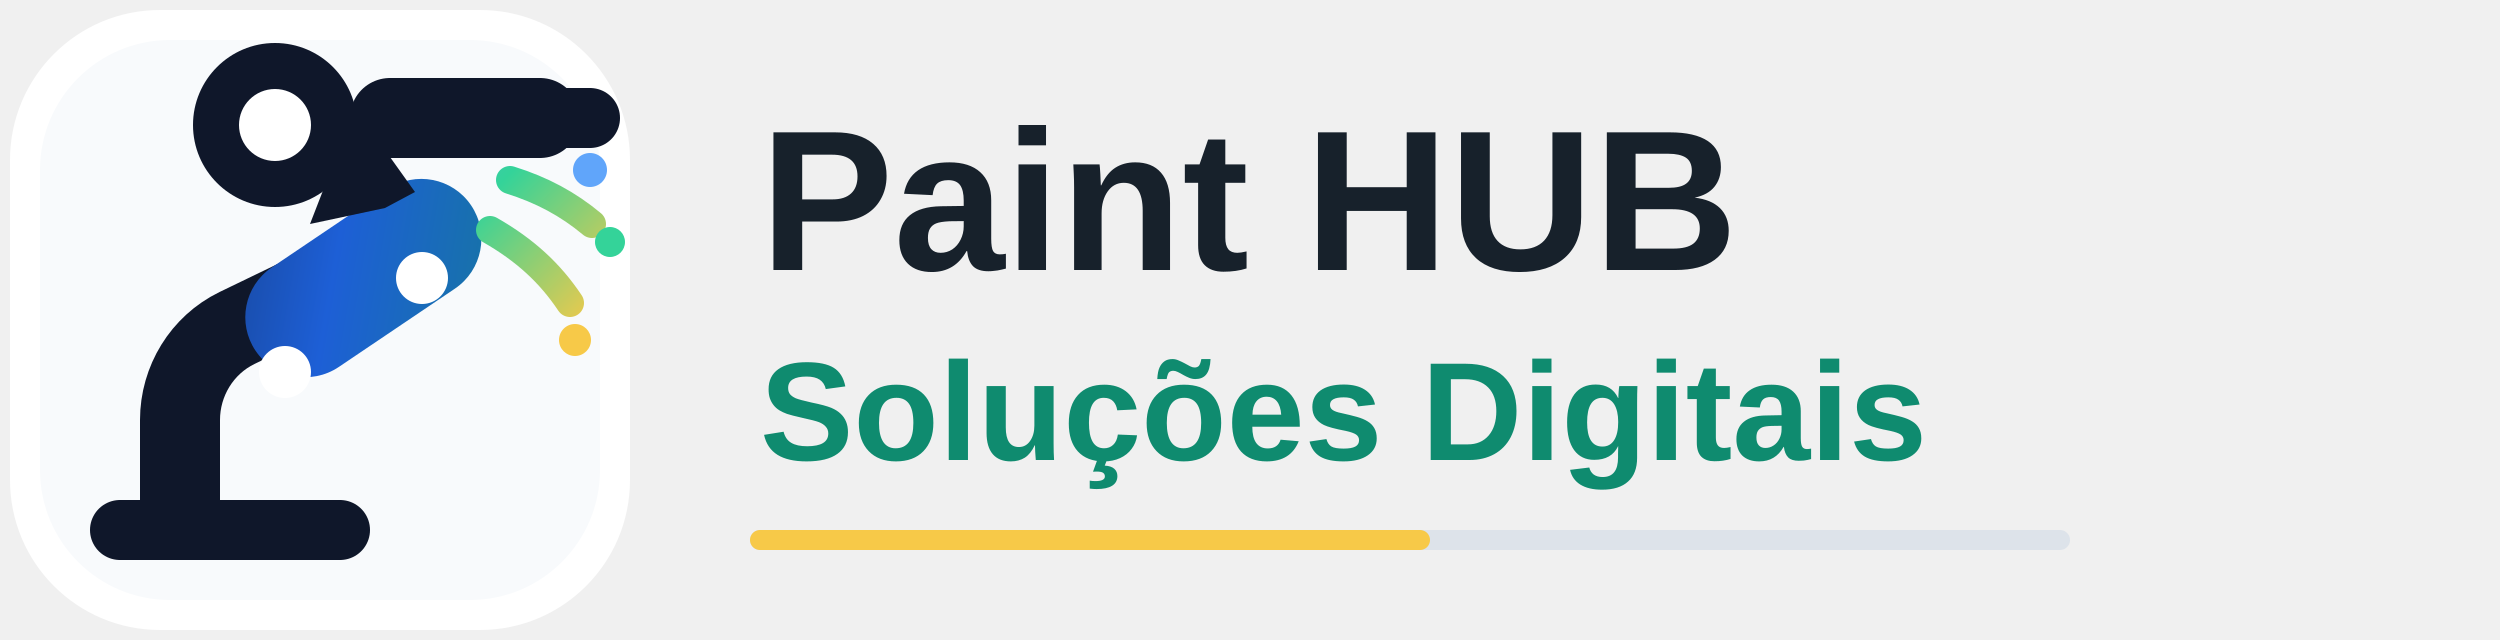
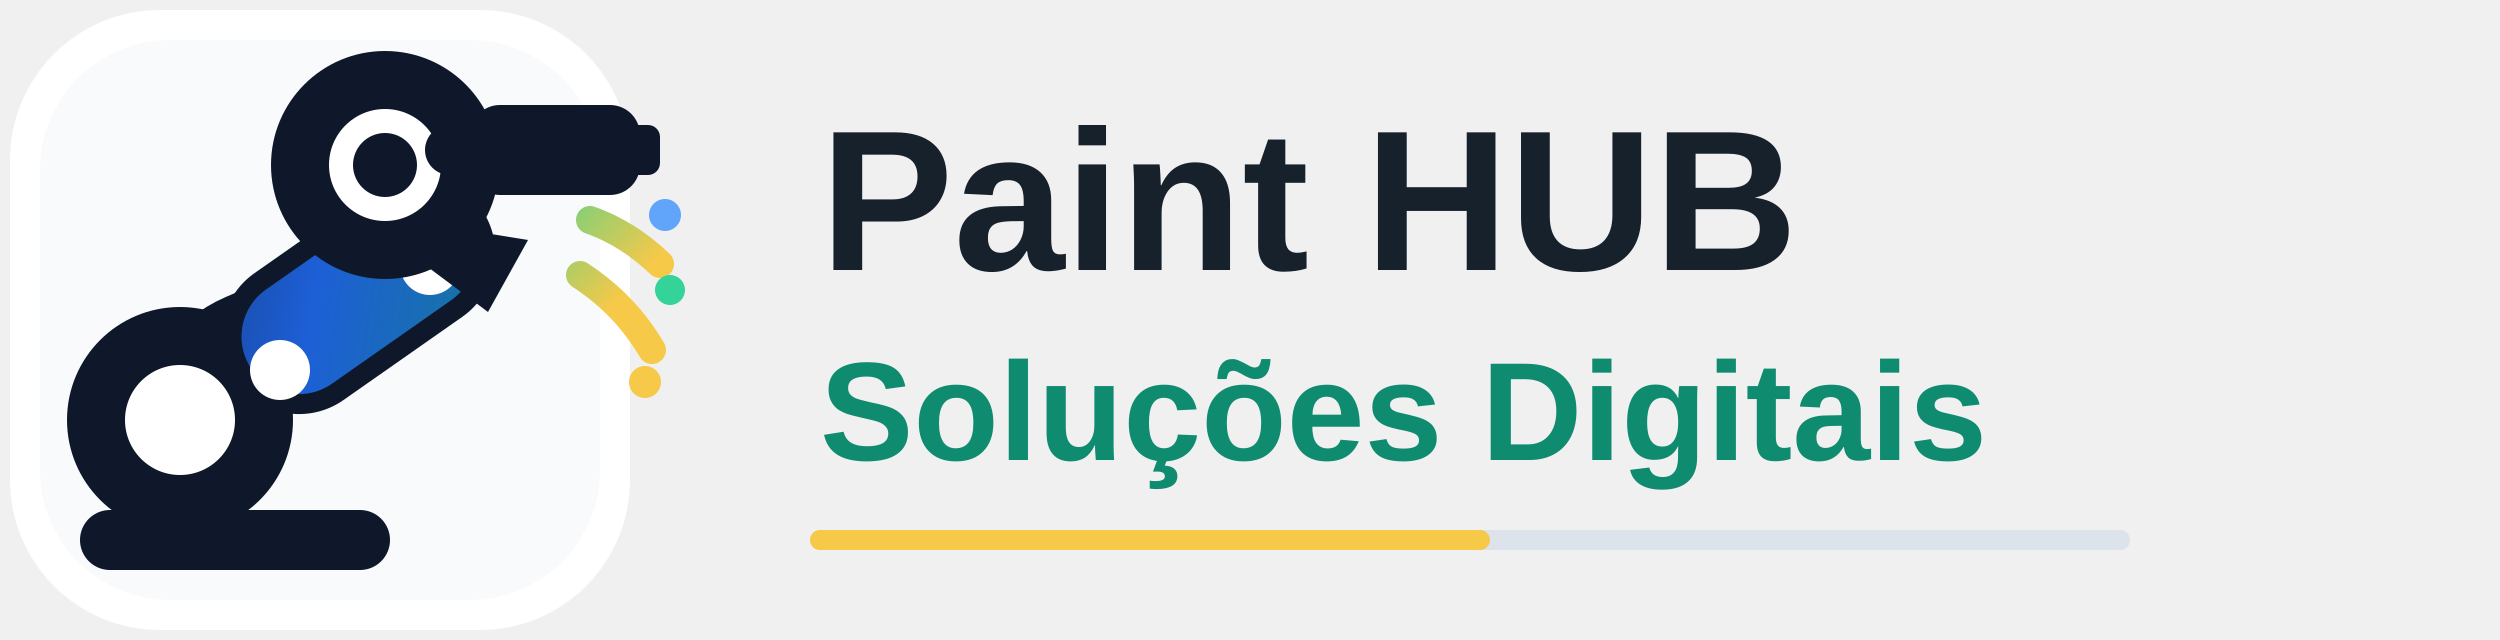
<svg xmlns="http://www.w3.org/2000/svg" width="250" height="64" viewBox="0 0 250 64" fill="none" role="img" aria-labelledby="title desc">
  <defs>
    <linearGradient id="robotGradient" x1="6" y1="8" x2="58" y2="58" gradientUnits="userSpaceOnUse">
      <stop stop-color="#0F172A" />
      <stop offset="0.52" stop-color="#1D5FD6" />
      <stop offset="1" stop-color="#0F8B6F" />
    </linearGradient>
    <linearGradient id="sprayGradient" x1="36" y1="9" x2="60" y2="32" gradientUnits="userSpaceOnUse">
      <stop stop-color="#60A5FA" />
      <stop offset="0.5" stop-color="#34D399" />
      <stop offset="1" stop-color="#F7C948" />
    </linearGradient>
  </defs>
  <rect x="1" y="1" width="62" height="62" rx="15" fill="#FFFFFF" />
  <rect x="4" y="4" width="56" height="56" rx="13" fill="#F8FAFC" />
-   <path d="M12 53H34" stroke="#0F172A" stroke-width="6" stroke-linecap="round" />
-   <path d="M18 50V42C18 38.1 20.2 34.5 23.7 32.8L29.5 30" stroke="#0F172A" stroke-width="8" stroke-linecap="round" />
-   <rect x="22.2" y="30.1" width="26" height="12" rx="6" transform="rotate(-34 22.2 30.1)" fill="url(#robotGradient)" />
-   <circle cx="28.5" cy="37.2" r="2.6" fill="#FFFFFF" />
-   <circle cx="42.2" cy="27.8" r="2.6" fill="#FFFFFF" />
-   <path d="M41.5 19.2L35.5 10.8L31 22.4L38.5 20.8L41.5 19.2Z" fill="#0F172A" />
-   <circle cx="27.5" cy="12.5" r="8.2" fill="#0F172A" />
-   <circle cx="27.5" cy="12.5" r="3.6" fill="#FFFFFF" />
-   <path d="M39 11.8H54" stroke="#0F172A" stroke-width="8" stroke-linecap="round" />
-   <path d="M56 11.8H59" stroke="#0F172A" stroke-width="6" stroke-linecap="round" />
-   <path d="M51 18C54.2 19 56.8 20.4 59.2 22.4" stroke="url(#sprayGradient)" stroke-width="2.8" stroke-linecap="round" />
-   <path d="M49 23C52.5 25 55 27.3 57 30.3" stroke="url(#sprayGradient)" stroke-width="2.8" stroke-linecap="round" />
-   <circle cx="59" cy="17" r="1.7" fill="#60A5FA" />
-   <circle cx="61" cy="24.2" r="1.5" fill="#34D399" />
-   <circle cx="57.5" cy="34" r="1.6" fill="#F7C948" />
-   <text x="76" y="27" fill="#17212B" font-family="Arial, Helvetica, sans-serif" font-size="20" font-weight="800" letter-spacing="0">Paint HUB</text>
-   <text x="76" y="46" fill="#0F8B6F" font-family="Arial, Helvetica, sans-serif" font-size="14" font-weight="700" letter-spacing="0">Soluções Digitais</text>
-   <path d="M76 54H206" stroke="#DDE3EA" stroke-width="2" stroke-linecap="round" />
-   <path d="M76 54H142" stroke="#F7C948" stroke-width="2" stroke-linecap="round" />
+   <path d="M11 54H36" stroke="#0F172A" stroke-width="6" stroke-linecap="round" />
+   <path d="M18 51V42.5C18 38.5 20.4 35 24.1 33.4L27.8 31.8" stroke="#0F172A" stroke-width="8" stroke-linecap="round" />
+   <circle cx="18" cy="42" r="8.4" fill="#FFFFFF" stroke="#0F172A" stroke-width="5.8" />
+   <rect x="20.5" y="32" width="28" height="13.5" rx="6.75" transform="rotate(-35 20.5 32)" fill="url(#robotGradient)" stroke="#0F172A" stroke-width="2" />
+   <circle cx="28" cy="37" r="3" fill="#FFFFFF" />
+   <circle cx="43" cy="26.5" r="3" fill="#FFFFFF" />
+   <circle cx="38.5" cy="16.5" r="8.5" fill="#FFFFFF" stroke="#0F172A" stroke-width="5.8" />
+   <circle cx="38.5" cy="16.5" r="3.2" fill="#0F172A" />
+   <path d="M40.5 25L48.8 31.2L52.8 24L43.5 22.5L40.5 25Z" fill="#0F172A" />
+   <rect x="47" y="10.5" width="17" height="9" rx="3" fill="#0F172A" />
+   <path d="M45 15H50" stroke="#0F172A" stroke-width="5" stroke-linecap="round" />
+   <rect x="62" y="12.5" width="4" height="5" rx="1.2" fill="#0F172A" />
+   <path d="M59 22C61.8 23 64 24.5 66 26.4" stroke="url(#sprayGradient)" stroke-width="2.8" stroke-linecap="round" />
+   <path d="M58 27.5C61.2 29.6 63.4 32 65.2 35" stroke="url(#sprayGradient)" stroke-width="2.8" stroke-linecap="round" />
+   <circle cx="66.5" cy="21.5" r="1.6" fill="#60A5FA" />
+   <circle cx="67" cy="29" r="1.5" fill="#34D399" />
+   <circle cx="64.5" cy="38.2" r="1.6" fill="#F7C948" />
+   <text x="82" y="27" fill="#17212B" font-family="Arial, Helvetica, sans-serif" font-size="20" font-weight="800" letter-spacing="0">Paint HUB</text>
+   <text x="82" y="46" fill="#0F8B6F" font-family="Arial, Helvetica, sans-serif" font-size="14" font-weight="700" letter-spacing="0">Soluções Digitais</text>
+   <path d="M82 54H212" stroke="#DDE3EA" stroke-width="2" stroke-linecap="round" />
+   <path d="M82 54H148" stroke="#F7C948" stroke-width="2" stroke-linecap="round" />
</svg>
